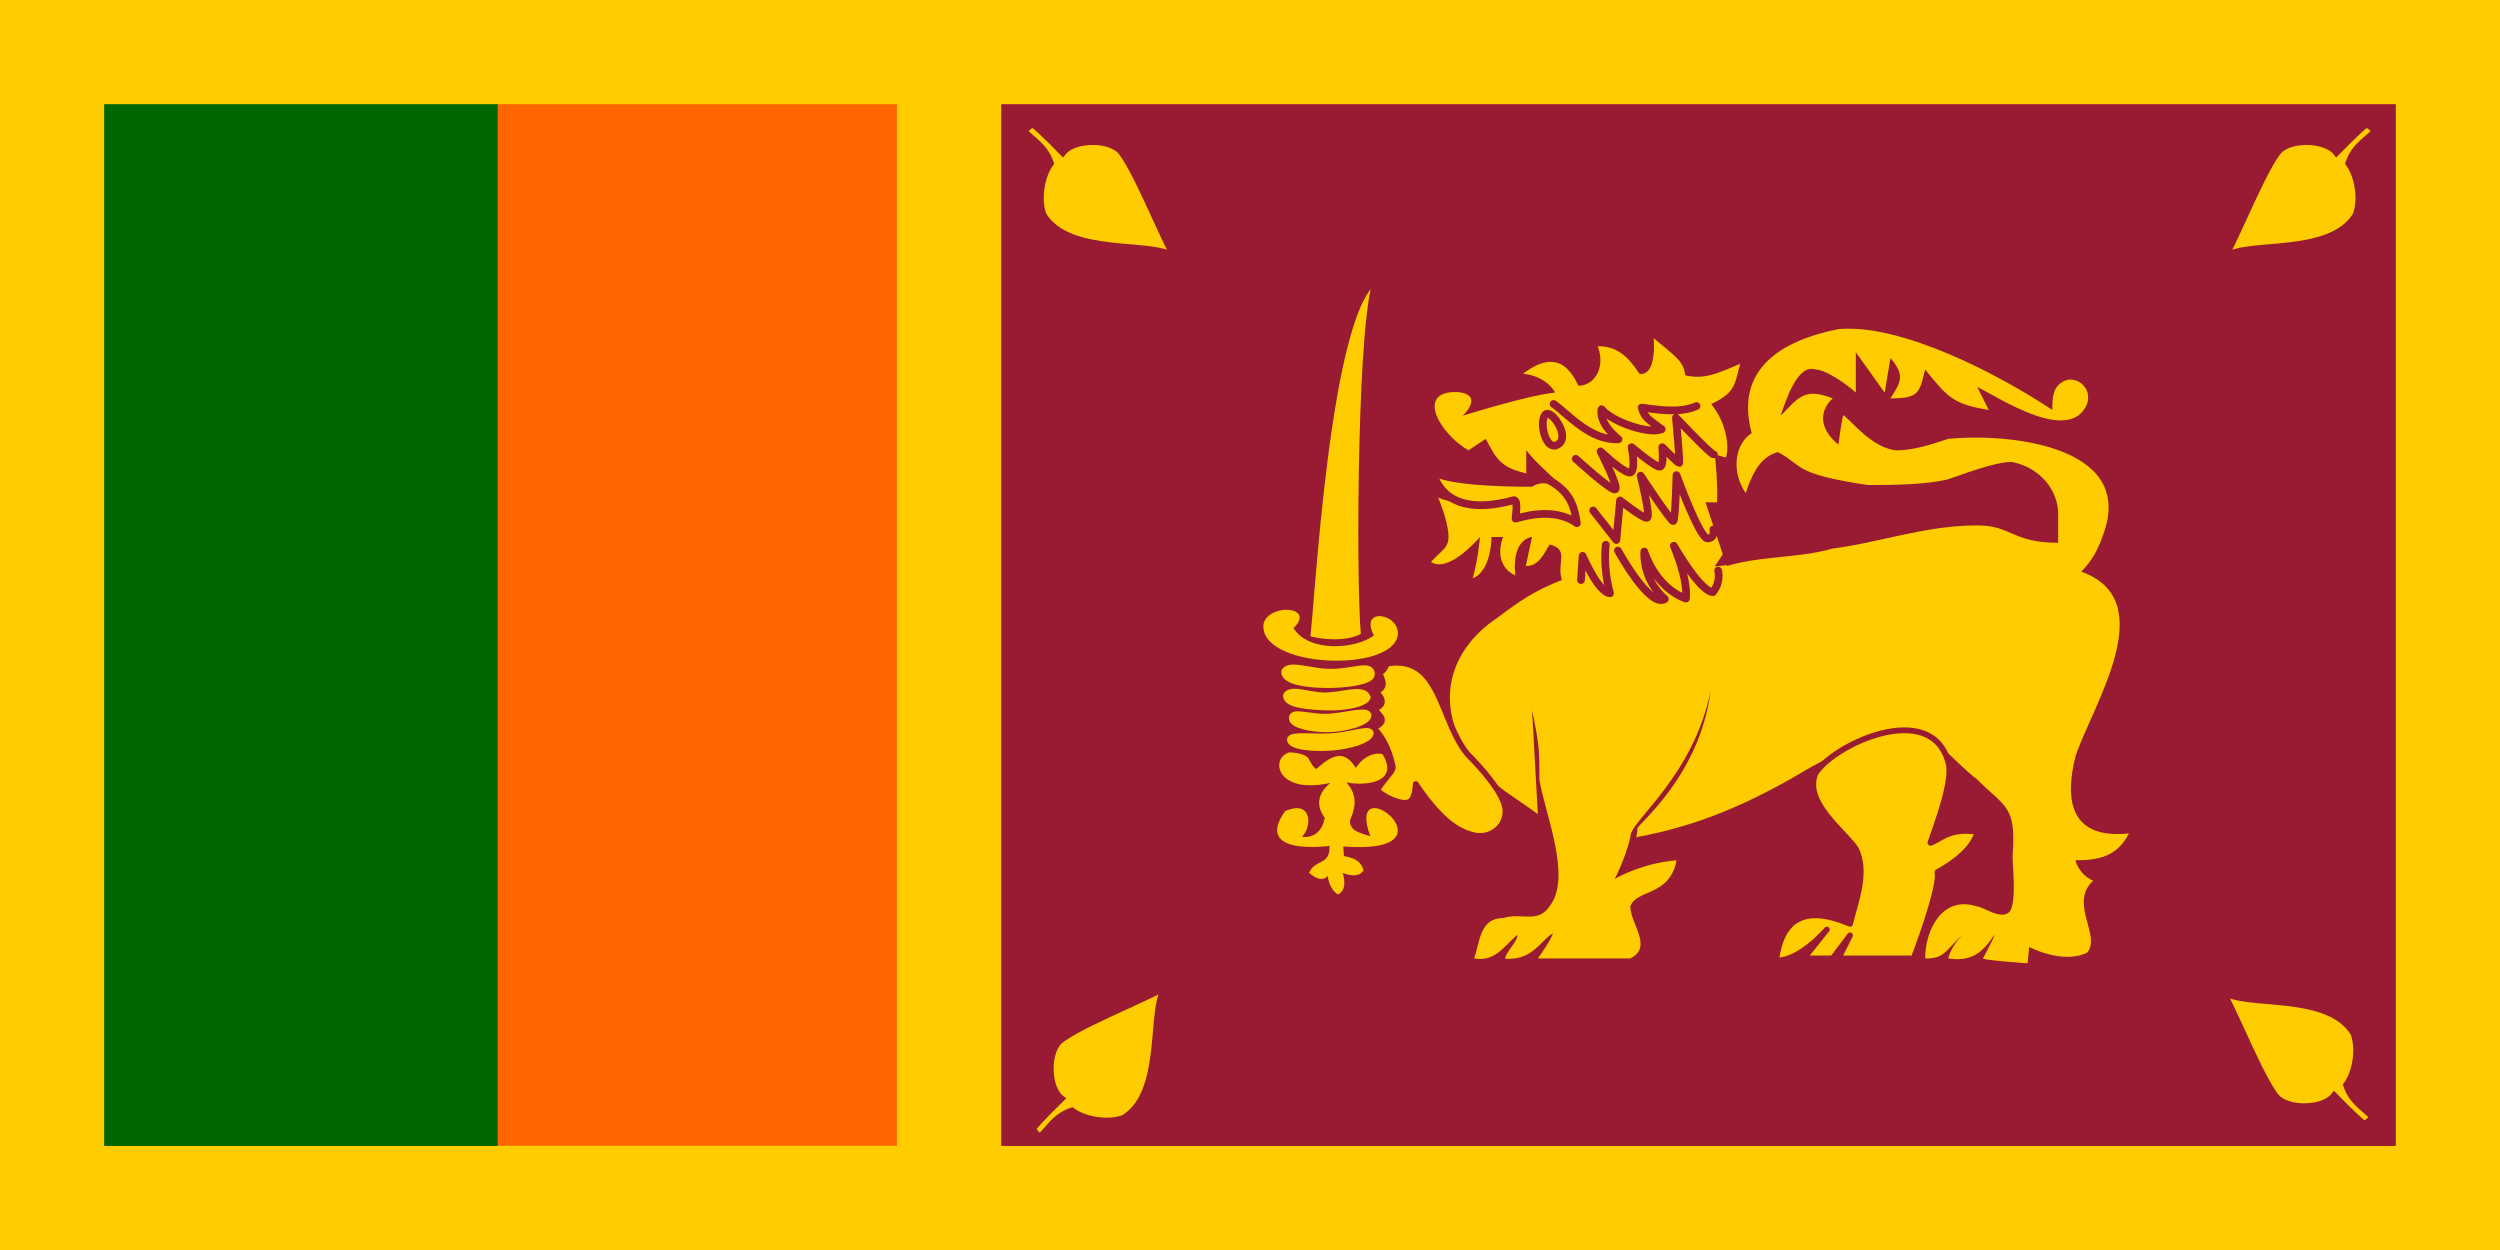
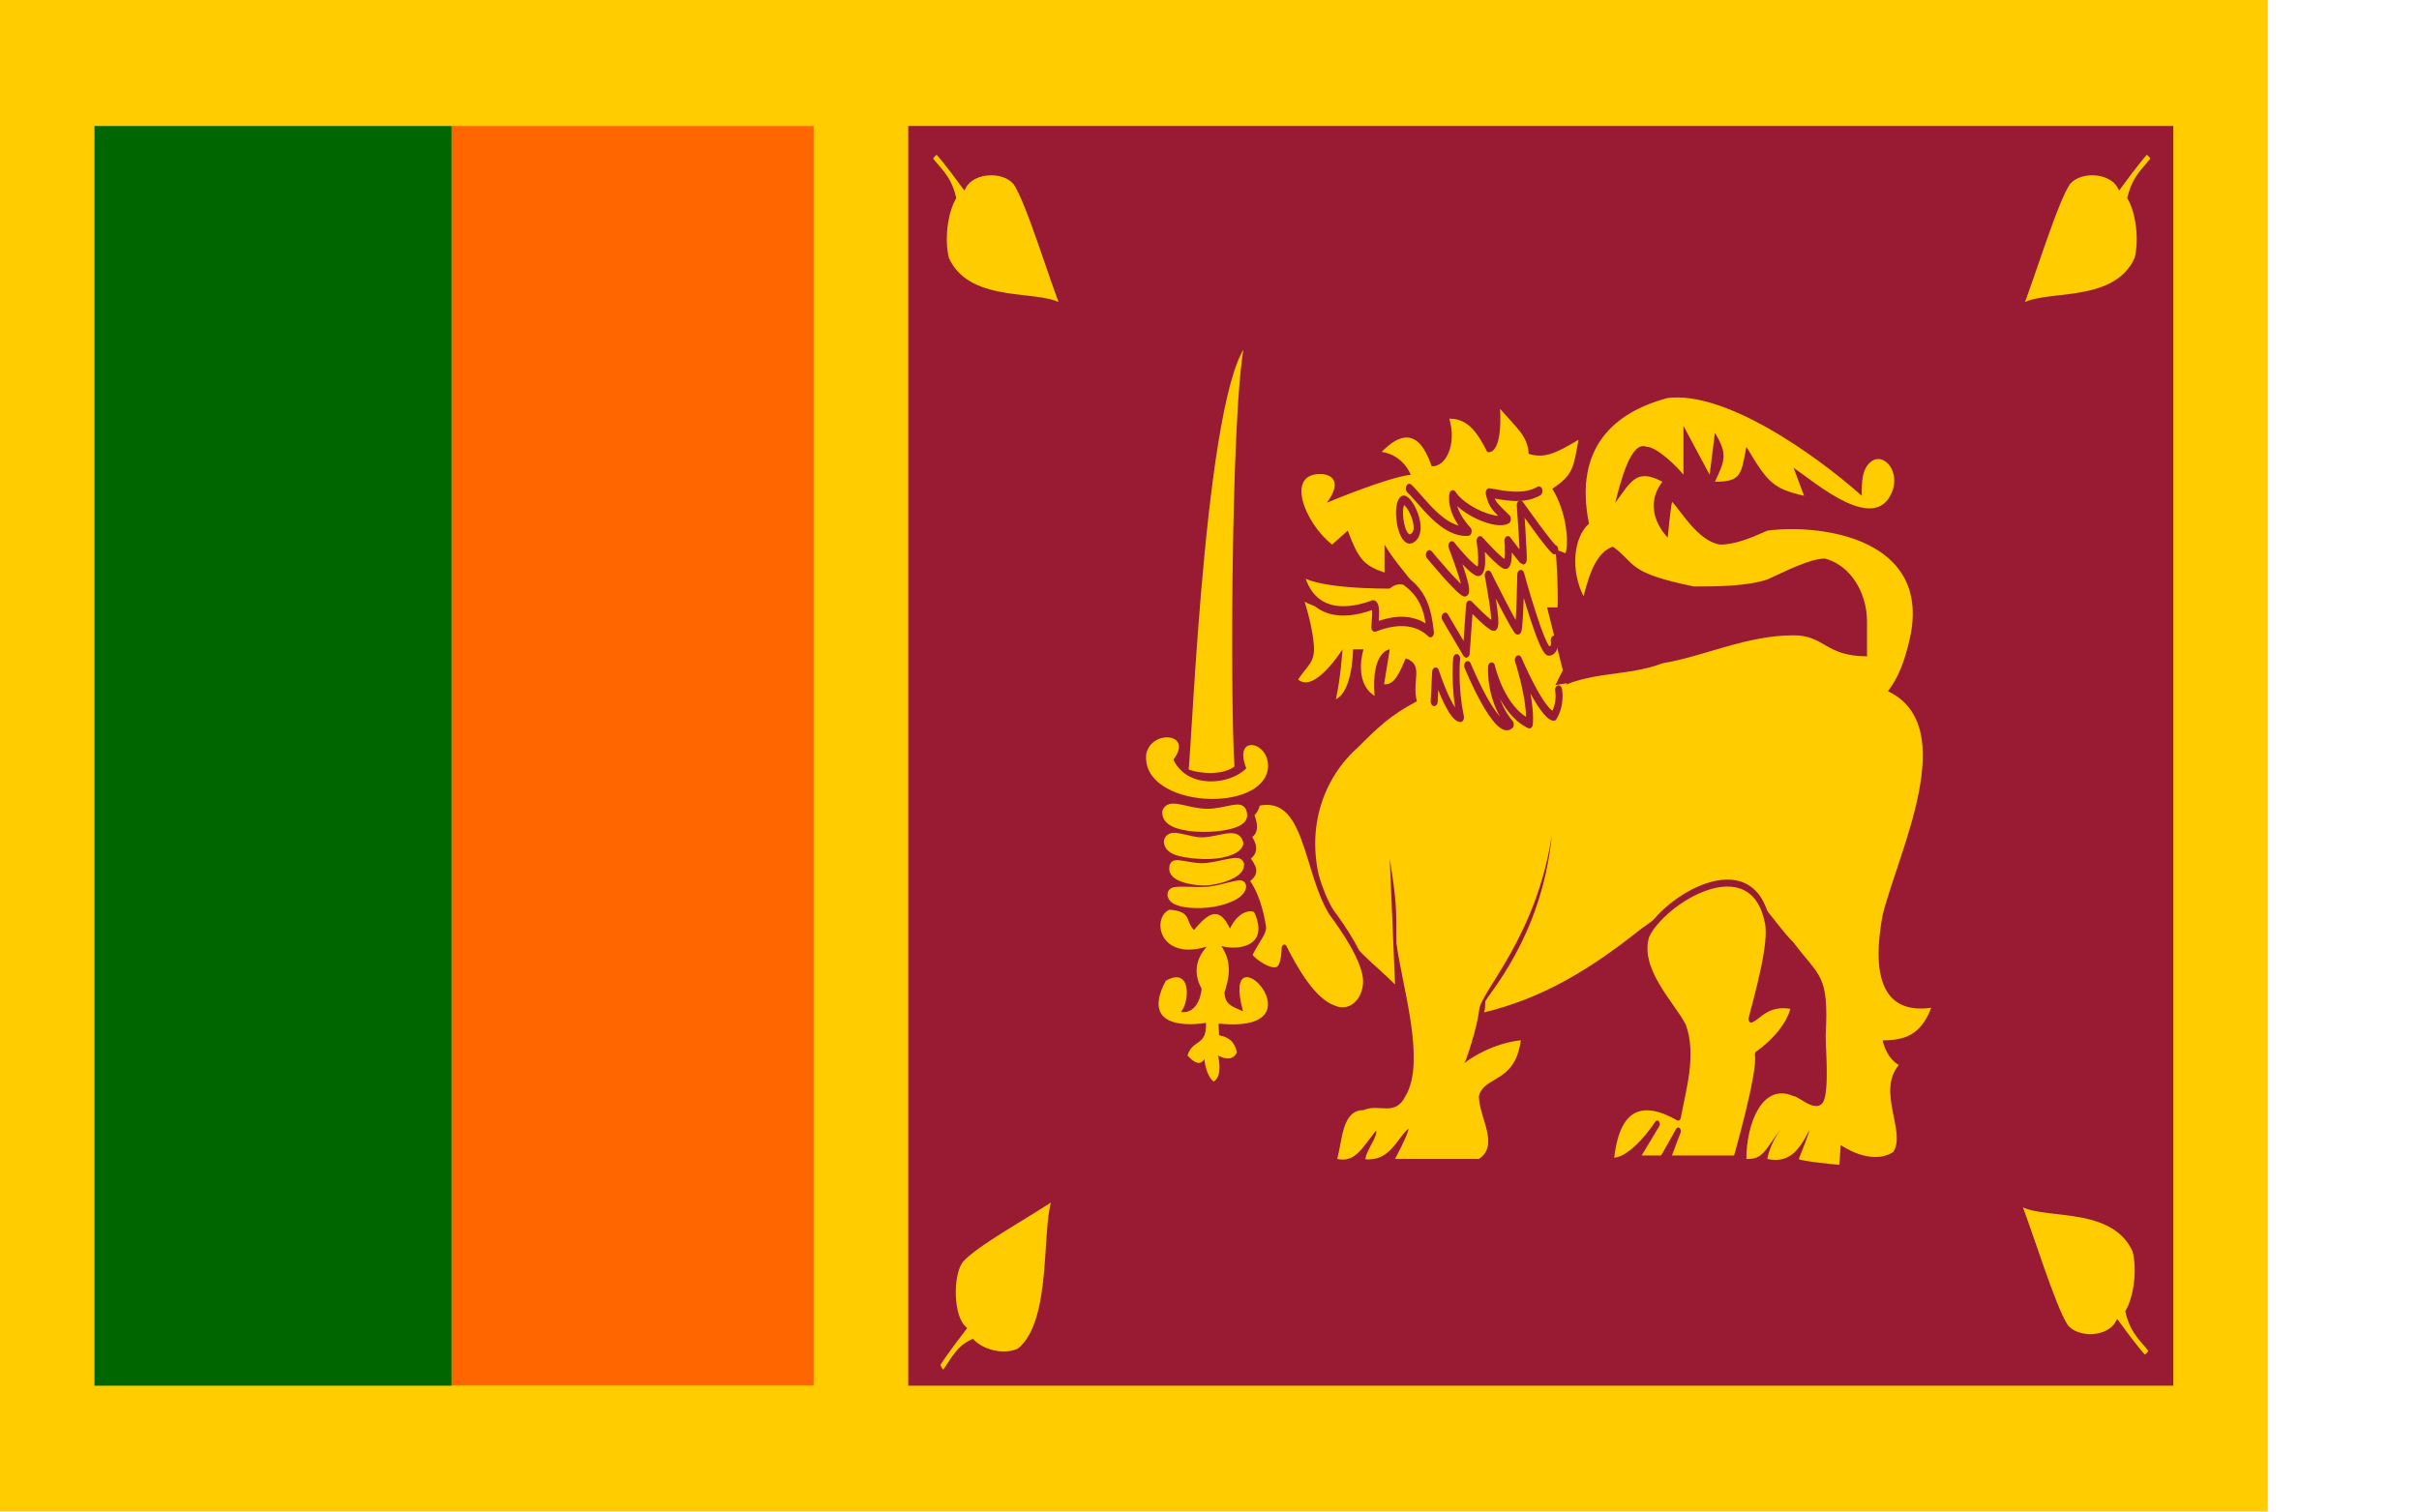
- <svg xmlns="http://www.w3.org/2000/svg" height="496.063" id="svg551" version="1.0" width="992.126" x="0" y="0">
+ <svg xmlns="http://www.w3.org/2000/svg" height="496.063" id="svg551" version="1.0" width="595.28pt" x="0" y="0">
  <defs id="defs553" />
-   <rect height="496.063" id="rect628" style="font-size:12;fill:#ffcc00;fill-opacity:1;fill-rule:evenodd;stroke-width:1pt;" width="992.126" x="0" y="5.5000000e-05" />
-   <rect height="413.35" id="rect626" style="font-size:12;fill:#ff6600;fill-opacity:1;fill-rule:evenodd;stroke-width:1pt;" width="158.537" x="197.418" y="41.356" />
-   <rect height="413.415" id="rect625" style="font-size:12;fill:#006600;fill-opacity:1;fill-rule:evenodd;stroke-width:1pt;" width="156.212" x="41.335" y="41.356" />
-   <rect height="413.425" id="rect627" style="font-size:12;fill:#991b33;fill-opacity:1;fill-rule:evenodd;stroke-width:1pt;" width="553.446" x="397.334" y="41.343" />
-   <g id="g602" transform="matrix(2.29632,0,0,2.29632,0,-1.525879e-5)">
-     <path d="M 267.945,101.345 L 271.5,101.436 C 271.5,101.436 267.49,104.808 268.401,109.365 C 272.594,103.168 274.143,104.352 274.143,104.352 C 272.867,105.719 270.406,107.633 272.32,111.826 C 273.961,107.542 277.333,104.261 277.333,104.261 C 277.333,104.261 276.421,109 278.426,113.375 C 279.884,109 282.345,105.264 282.345,105.264 C 282.345,105.264 281.981,110.003 284.077,111.734 C 285.717,110.276 286.811,106.539 286.811,106.539 C 286.811,106.539 289.91,112.008 291.824,112.828 C 293.373,109.091 293.373,106.175 293.373,106.175 C 293.373,106.175 299.753,110.732 304.856,108.089 C 300.299,106.449 298.75,102.621 298.75,102.621 C 298.75,102.621 307.044,106.266 310.598,104.626 C 307.134,101.982 299.024,98.064 299.024,98.064 C 299.024,98.064 305.039,100.251 306.77,99.704 C 305.95,98.519 303.307,97.061 303.307,97.061" id="path579" style="fill:#ffcc00;fill-opacity:1;fill-rule:evenodd;stroke:#991b33;stroke-width:1pt;stroke-linecap:round;stroke-linejoin:round;stroke-opacity:1;" />
-     <path d="M 317.72,56.88 C 328.71,55.88 345.69,64.86 354.69,70.85 C 354.69,68.85 354.69,66.86 356.68,65.86 C 358.68,64.86 361.68,66.86 360.68,69.85 C 357.68,76.83 345.69,68.85 341.7,66.86 C 341.7,66.86 343.7,70.85 343.7,70.85 C 337.7,69.85 336.7,68.85 332.71,63.86 C 331.71,67.85 331.71,68.85 326.71,68.85 C 328.59,65.89 329.22,64.9 326.71,61.87 C 326.71,61.87 325.71,67.85 325.71,67.85 C 325.71,67.85 320.72,60.87 320.72,60.87 C 320.72,60.87 320.72,67.85 320.72,67.85 C 319.72,66.86 315.72,63.86 313.72,63.86 C 310.73,62.86 308.73,68.85 307.73,71.85 C 310.73,68.85 311.72,66.86 316.72,68.85 C 314.01,71.41 314.8,74.48 317.72,76.83 C 317.72,76.83 318.24,72.68 318.56,71.73 C 320.15,72.92 323.52,77.39 327.71,77.83 C 330.71,77.83 333.71,76.83 336.7,75.84 C 346.69,74.84 368.67,76.83 363.68,91.8 C 362.68,94.8 361.68,96.79 359.68,98.79 C 373.67,103.78 361.68,121.74 358.68,130.72 C 356.68,138.7 358.07,145.06 367.92,144.03 C 365.93,148.02 362.68,148.68 358.68,148.68 C 358.68,148.68 359.18,151.08 361.75,152.21 C 357.48,156.04 363.23,161.78 360.68,164.65 C 356.38,166.71 350.69,163.65 350.69,163.65 C 350.69,163.65 350.41,166.48 350.41,166.48 C 350.41,166.48 342.86,165.96 342.7,165.64 C 342.7,165.64 344.85,161.62 344.69,161.54 C 342.69,164.53 340.78,166.28 336.7,165.64 C 336.7,165.64 337.02,163.76 339.25,161.38 C 336.22,164.4 335.89,165.72 332.71,165.64 C 332.71,160.65 335.7,154.67 341.7,156.66 C 342.7,156.66 345.85,159.14 347.33,157.54 C 348.53,155.82 347.82,150 347.82,148 C 348.45,139.18 346.69,139.7 341.7,134.71 C 337.7,131.72 334.778,127.136 329.788,126.136 C 324.788,125.136 316.72,130.72 312.72,132.71 C 302.73,138.7 293.74,142.69 282.75,144.69 C 282.75,144.69 282.967,144.18 282.967,143.182 C 282.967,142.509 293.754,134.113 295.641,119.372 C 292.688,133.921 282.2,141.607 281.805,144.31 C 281.411,147.014 279.269,151.627 279.009,151.929 C 280.306,151.151 284.467,149.112 289.74,148.68 C 288.603,154.929 282.75,153.67 281.75,156.66 C 281.75,159.66 285.75,163.65 281.75,165.64 C 281.75,165.64 265.77,165.64 265.77,165.64 C 265.77,165.64 268.229,162.236 268.346,161.298 C 266.195,162.603 264.83,166.028 260.119,165.677 C 260.291,164.389 262.547,162.372 262.168,161.58 C 259.473,164.08 258.208,166.187 254.77,165.64 C 255.77,162.65 255.77,158.66 259.77,158.66 C 262.77,157.66 265.77,159.66 267.76,156.66 C 271.76,151.67 267.031,140.754 266.041,134.764 C 266.041,129.774 266.056,128.828 264.77,122.74 C 264.77,122.74 265.77,140.7 265.77,140.7 C 261.77,137.7 257.77,135.71 254.77,131.72 C 247.78,122.74 249.78,112.76 258.77,106.77 C 262.77,103.78 264.93,102.22 269.93,100.23 C 268.93,97.23 271.35,95.02 267.81,94.09 C 266.75,95.94 265.71,97.96 263.69,97.79 C 263.69,97.79 264.77,92.8 264.77,92.8 C 264.77,92.8 261.17,93.02 261.88,99.46 C 257.74,97.47 259.77,92.8 259.77,92.8 C 259.77,92.8 257.77,92.8 257.77,92.8 C 257.77,92.8 257.76,98.74 254.5,99.94 C 255.38,97.15 255.77,92.8 255.77,92.8 C 255.77,92.8 250.42,99.18 247.31,97.11 C 249.14,95.04 250.56,94.7 250.31,92.2 C 250.07,89.71 248.78,86.498 248.546,85.99 C 249.678,86.537 257.215,88.787 261.942,86.443 C 261.629,88.005 261.77,89.81 261.77,89.81 C 266.76,88.81 267.76,88.81 272.76,90.8 C 271.76,83.82 267.76,82.82 263.77,77.83 C 263.77,77.83 263.77,81.82 263.77,81.82 C 259.77,80.83 258.77,79.83 256.77,75.84 C 256.77,75.84 253.78,77.83 253.78,77.83 C 248.51,74.72 244.62,67.34 252.1,67.77 C 256.56,68.33 252.78,71.85 252.78,71.85 C 252.78,71.85 264.22,68.25 268.76,67.85 C 268.76,67.85 267.44,65.06 263.22,64.58 C 266.72,61.95 270.24,61.1 272.76,66.64 C 275.27,66.78 277.61,63.76 276.12,59.84 C 279.83,59.78 281.66,62.13 283.35,64.6 C 284.73,64.85 286.12,63.4 285.79,58.44 C 289.29,61.43 291.01,62.35 291.24,64.87 C 294.22,65.53 296.24,64.86 300.73,62.86 C 299.74,66.86 299.74,67.85 295.74,69.85 C 298.56,73.335 298.857,77.541 298.266,79.07 C 297.287,78.786 297.043,78.722 296.348,78.532 C 296.565,80.073 296.878,84.315 296.74,86.81 C 296.74,86.81 294.74,86.81 294.74,86.81 C 294.74,86.81 297.74,95.79 297.74,95.79 C 297.74,95.79 295.74,98.79 295.74,98.79 C 302.73,95.79 309.73,96.79 316.72,94.8 C 324.71,93.8 332.71,90.8 341.7,90.8 C 347.69,90.8 347.69,93.8 355.69,93.8 C 355.69,91.8 355.69,90.8 355.69,88.81 C 355.69,84.82 352.69,80.83 347.69,79.83 C 344.7,79.83 339.7,81.82 336.7,82.82 C 332.71,83.82 326.71,83.82 322.71,83.82 C 309.73,81.82 311.8,80.56 307.27,78.13 C 304.56,78.85 303.04,81.15 301.69,85.21 C 299.18,81.53 299.74,76.83 302.73,74.84 C 299.74,63.86 307.73,58.87 317.72,56.88 z " id="selection_to_path#1" style="fill:#ffcc00;fill-opacity:1;stroke:none;stroke-width:1;stroke-linejoin:round;stroke-opacity:1;" />
-     <path d="M 320.72,146.69 C 318.72,143.69 311.72,138.7 313.72,133.71 C 316.72,128.72 333.71,120.74 336.7,131.72 C 337.7,134.71 334.618,142.647 333.618,145.647 C 335.131,145.258 336.813,142.934 341.737,143.776 C 340.82,147.696 334.83,150.719 334.83,150.719 C 335.438,153.371 330.71,165.64 330.71,165.64 C 330.71,165.64 317.72,165.64 317.72,165.64 C 317.72,165.64 319.72,161.65 319.72,161.65 C 319.72,161.65 316.72,165.64 316.72,165.64 C 316.72,165.64 311.72,165.64 311.72,165.64 C 311.72,165.64 315.72,160.65 315.72,160.65 C 315.72,160.65 310.989,166.192 306.957,165.971 C 307.957,157.991 312.72,156.66 319.72,159.66 C 320.72,155.67 322.71,150.68 320.72,146.69 z " id="selection_to_path" style="fill:#ffcc00;fill-opacity:1;stroke:#991b33;stroke-width:1;stroke-linejoin:round;stroke-opacity:1;" />
-     <path d="M 267.217,71.543 C 265.87,72.371 266.97,77.853 269.039,76.92 C 271.618,75.757 268.24,70.913 267.217,71.543 z " id="path577" style="fill:#ffcc00;fill-opacity:1;fill-rule:evenodd;stroke:#991b33;stroke-width:1pt;stroke-linecap:butt;stroke-linejoin:miter;stroke-opacity:1;" />
-     <path d="M 268.492,69.811 C 270.953,71.543 274.872,76.191 279.702,75.917 C 276.056,72.91 276.786,70.722 276.786,70.722 C 278.7,73.001 285.079,75.097 287.175,74.185 C 284.715,72.363 284.259,72.18 283.712,70.449 C 286.629,70.814 290.274,71.451 293.19,70.175" id="path578" style="fill:#ffcc00;fill-opacity:1;fill-rule:evenodd;stroke:#991b33;stroke-width:1pt;stroke-linecap:round;stroke-linejoin:round;stroke-opacity:1;" />
-     <path d="M 273.232,100.251 L 273.505,96.059 C 273.505,96.059 276.239,102.438 278.244,102.529 C 276.968,97.882 277.515,94.145 277.515,94.145" id="path580" style="fill:#ffcc00;fill-opacity:1;fill-rule:evenodd;stroke:#991b33;stroke-width:1pt;stroke-linecap:round;stroke-linejoin:round;stroke-opacity:1;" />
-     <path d="M 279.611,95.147 C 279.611,95.147 285.079,105.172 287.722,103.532 C 283.712,99.977 284.168,95.329 284.168,95.329 C 284.168,95.329 285.991,101.527 291.368,103.441 C 291.732,99.978 289.272,94.327 289.272,94.327 C 289.272,94.327 293.737,102.165 296.016,102.347 C 297.474,100.525 296.927,98.611 296.927,98.611" id="path581" style="fill:#ffcc00;fill-opacity:1;fill-rule:evenodd;stroke:#991b33;stroke-width:1pt;stroke-linecap:round;stroke-linejoin:round;stroke-opacity:1;" />
-     <path d="M 275.328,88.221 L 279.338,93.325 L 279.976,86.489 C 279.976,86.489 283.895,89.588 284.624,89.497 C 285.353,89.406 283.53,82.206 283.53,82.206 C 283.53,82.206 288.816,90.226 289.181,90.043 C 289.545,89.861 289.727,82.115 289.727,82.115 C 289.727,82.115 293.738,93.142 295.105,93.051 C 296.472,92.96 296.107,91.502 296.107,91.502" id="path582" style="fill:#ffcc00;fill-opacity:1;fill-rule:evenodd;stroke:#991b33;stroke-width:1pt;stroke-linecap:round;stroke-linejoin:round;stroke-opacity:1;" />
-     <path d="M 272.32,79.289 C 272.32,79.289 278.517,84.94 279.155,84.575 C 279.793,84.211 276.604,78.013 276.604,78.013 C 276.604,78.013 280.158,81.385 281.525,81.659 C 282.892,81.932 281.981,77.284 281.981,77.284 C 281.981,77.284 286.173,80.839 286.902,80.656 C 287.631,80.474 287.267,77.284 287.267,77.284 C 287.267,77.284 290.001,80.018 290.183,80.018 C 290.365,80.018 289.636,72.18 289.636,72.18 C 289.636,72.18 295.743,78.651 296.198,78.56" id="path583" style="fill:#ffcc00;fill-opacity:1;fill-rule:evenodd;stroke:#991b33;stroke-width:1pt;stroke-linecap:round;stroke-linejoin:round;stroke-opacity:1;" />
-     <path d="M 247.531,81.294 C 247.804,81.75 248.819,89.809 261.305,86.528 C 262.49,85.89 261.969,88.781 261.917,89.627 C 262.464,89.536 268.415,87.414 272.516,90.421 C 272.034,87.088 271.135,84.849 267.581,82.935 C 265.85,82.57 264.586,83.456 264.586,83.456 C 264.586,83.456 249.536,83.573 247.531,81.294 z " id="path584" style="fill:#ffcc00;fill-opacity:1;fill-rule:evenodd;stroke:#991b33;stroke-width:1pt;stroke-linecap:round;stroke-linejoin:round;stroke-opacity:1;" />
-     <path d="M 240.722,132.606 C 240.515,133.539 239.862,133.808 237.997,136.503 C 238.826,137.643 242.64,139.425 243.676,138.493 C 244.609,137.974 244.676,135.503 244.676,135.503 C 246.676,138.493 250.194,143.208 254.194,144.208 C 257.184,145.208 260.184,143.208 260.184,140.218 C 260.184,137.228 255.666,132.399 253.676,130.409 C 248.676,124.419 249.117,113.106 239.665,114.68 C 239.616,114.766 239.238,116.053 238.332,116.283 C 239.091,117.736 239.517,118.964 237.7,119.421 C 239.113,120.809 239.335,121.817 237.519,122.514 C 238.618,123.988 239.905,124.529 237.375,125.79 C 240.022,128.37 240.592,132.166 240.722,132.606" id="selection_to_path#2" style="fill:#ffcc00;fill-opacity:1;stroke:#991b33;stroke-width:1;stroke-linecap:round;stroke-linejoin:round;stroke-opacity:1;" />
-     <path d="M 238.261,48.041 C 235.256,52.394 234.944,100.274 235.877,109.912 C 232.872,111.881 227.276,111.052 225.721,110.43 C 226.447,107.01 229.037,51.461 238.261,48.041 z " id="path585" style="fill:#ffcc00;fill-opacity:1;fill-rule:evenodd;stroke:#991b33;stroke-width:1pt;stroke-linecap:butt;stroke-linejoin:miter;stroke-opacity:1;" />
-     <path d="M 229.763,146.185 C 229.763,146.185 216.497,148.05 222.093,140.175 C 226.861,138.102 226.757,142.973 224.995,144.631 C 227.172,144.873 228.623,143.456 228.933,141.314 C 226.239,137.687 230.073,135.303 229.866,135.303 C 220.643,137.376 219.399,131.054 222.819,130.018 C 227.138,130.259 225.756,131.641 227.483,132.92 C 230.592,130.053 232.458,129.777 234.323,132.713 C 236.188,129.811 238.883,130.122 238.986,130.433 C 241.992,135.51 235.359,135.821 232.665,135.199 C 234.945,137.687 234.012,140.07 233.286,141.833 C 233.355,143.56 234.669,143.836 236.81,144.527 C 232.251,131.952 252.874,147.877 232.146,146.289 C 232.181,146.841 232.216,147.394 232.25,147.947 C 233.943,148.258 235.117,148.672 235.669,150.434 C 234.945,151.401 233.805,151.539 232.043,150.849 C 232.043,150.849 233.079,153.751 231.214,154.58 C 229.659,153.647 229.452,151.367 229.452,151.367 C 228.588,152.438 227.31,151.746 226.239,150.849 C 227.207,148.465 229.936,149.604 229.763,146.185 z " id="path586" style="fill:#ffcc00;fill-opacity:1;fill-rule:evenodd;stroke:none;stroke-width:0.25;stroke-linecap:butt;stroke-linejoin:round;stroke-opacity:1;" />
-     <path d="M 218.363,107.84 C 219.157,104.246 227.517,104.695 223.545,108.565 C 226.204,112.814 234.357,112.193 237.432,109.809 C 234.84,104.868 241.889,105.939 241.578,109.705 C 240.714,116.371 217.465,115.474 218.363,107.84 z " id="path587" style="fill:#ffcc00;fill-opacity:1;fill-rule:evenodd;stroke:none;stroke-width:1pt;stroke-linecap:butt;stroke-linejoin:round;stroke-opacity:1;" />
-     <path d="M 384.27,171.44 C 386.76,176.1 391.181,187.142 393.63,189.78 C 395.925,191.832 401.64,191.59 403.4,189.27 C 403.4,189.27 407.06,193.04 408.54,194.18 C 409.42,193.88 409.96,193.04 409.96,193.04 C 408.47,191.42 406.44,190.51 405.44,187.51 C 406.93,185.52 407.75,181.65 406.75,178.65 C 402.38,171.33 387.84,174.22 384.27,171.44 z " id="path592" style="fill:#ffcc00;fill-opacity:1;stroke:#991b33;stroke-width:1;stroke-opacity:1;" />
-     <path d="M 202.8,44.287 C 200.31,39.627 195.889,28.585 193.44,25.947 C 191.145,23.895 185.43,24.137 183.67,26.457 C 183.67,26.457 180.01,22.687 178.53,21.547 C 177.65,21.847 177.11,22.687 177.11,22.687 C 178.6,24.307 180.63,25.217 181.63,28.217 C 180.14,30.207 179.32,34.077 180.32,37.077 C 184.69,44.397 199.23,41.507 202.8,44.287 z " id="path593" style="fill:#ffcc00;fill-opacity:1;stroke:#991b33;stroke-width:1;stroke-opacity:1;" />
-     <path d="M 201.325,170.734 C 196.665,173.224 185.623,177.645 182.985,180.094 C 180.933,182.389 181.175,188.104 183.495,189.864 C 183.495,189.864 179.725,193.524 178.585,195.004 C 178.885,195.884 179.725,196.424 179.725,196.424 C 181.345,194.934 182.255,192.904 185.255,191.904 C 187.245,193.394 191.115,194.214 194.115,193.214 C 201.435,188.844 198.545,174.304 201.325,170.734 z " id="path594" style="fill:#ffcc00;fill-opacity:1;stroke:#991b33;stroke-width:1;stroke-opacity:1;" />
-     <path d="M 384.654,44.286 C 387.144,39.626 391.565,28.584 394.014,25.946 C 396.309,23.894 402.024,24.136 403.784,26.456 C 403.784,26.456 407.444,22.686 408.924,21.546 C 409.804,21.846 410.344,22.686 410.344,22.686 C 408.854,24.306 406.824,25.216 405.824,28.216 C 407.314,30.206 408.134,34.076 407.134,37.076 C 402.764,44.396 388.224,41.506 384.654,44.286 z " id="path595" style="fill:#ffcc00;fill-opacity:1;stroke:#991b33;stroke-width:1;stroke-opacity:1;" />
-     <path d="M 222.105,116.032 C 221.909,117.55 225.532,118.211 229.246,118.229 C 232.96,118.248 236.767,117.624 236.938,116.571 C 236.987,114.686 233.695,116.289 229.95,116.258 C 226.205,116.228 223.084,114.759 222.105,116.032 z " id="path596" style="fill:#ffcc00;fill-opacity:1;fill-rule:evenodd;stroke:#ffcc00;stroke-width:1pt;stroke-linecap:butt;stroke-linejoin:round;stroke-opacity:1;" />
-     <path d="M 222.398,120.242 C 222.446,121.662 226.045,122.004 229.227,122.102 C 232.41,122.2 235.616,121.564 236.203,120.536 C 235.639,118.92 232.103,120.267 229.226,120.34 C 226.35,120.414 223.156,118.92 222.398,120.242 z " id="path597" style="fill:#ffcc00;fill-opacity:1;fill-rule:evenodd;stroke:#ffcc00;stroke-width:1pt;stroke-linecap:butt;stroke-linejoin:round;stroke-opacity:1;" />
-     <path d="M 223.426,124.012 C 223.181,125.089 226.351,125.86 229.27,125.878 C 232.189,125.896 236.326,124.77 236.35,123.62 C 236.179,122.715 232.091,123.938 229.344,124.03 C 226.596,124.122 223.426,123.033 223.426,124.012 z " id="path598" style="fill:#ffcc00;fill-opacity:1;fill-rule:evenodd;stroke:#ffcc00;stroke-width:1pt;stroke-linecap:butt;stroke-linejoin:round;stroke-opacity:1;" />
-     <path d="M 223.084,127.879 C 223.329,128.931 226.928,129.287 230.091,129.048 C 233.255,128.81 236.473,127.83 236.742,126.704 C 236.596,125.994 232.961,127.255 229.95,127.408 C 226.939,127.561 223.035,127.046 223.084,127.879 z " id="path599" style="fill:#ffcc00;fill-opacity:1;fill-rule:evenodd;stroke:#ffcc00;stroke-width:1pt;stroke-linecap:butt;stroke-linejoin:round;stroke-opacity:1;" />
+   <g id="g1330" transform="scale(0.750006,1)">
+     <rect y="5.5000000e-05" x="0" width="992.126" style="font-size:12px;fill:#ffcc00;fill-opacity:1;fill-rule:evenodd;stroke-width:1pt" id="rect628" height="496.063" />
+     <rect y="41.356" x="197.418" width="158.537" style="font-size:12px;fill:#ff6600;fill-opacity:1;fill-rule:evenodd;stroke-width:1pt" id="rect626" height="413.35" />
+     <rect y="41.356" x="41.335" width="156.212" style="font-size:12px;fill:#006600;fill-opacity:1;fill-rule:evenodd;stroke-width:1pt" id="rect625" height="413.415" />
+     <rect y="41.343" x="397.334" width="553.446" style="font-size:12px;fill:#991b33;fill-opacity:1;fill-rule:evenodd;stroke-width:1pt" id="rect627" height="413.425" />
+     <g transform="matrix(2.29632,0,0,2.29632,0,-1.525879e-5)" id="g602">
+       <path style="fill:#ffcc00;fill-opacity:1;fill-rule:evenodd;stroke:#991b33;stroke-width:1pt;stroke-linecap:round;stroke-linejoin:round;stroke-opacity:1" id="path579" d="M 267.945,101.345 L 271.5,101.436 C 271.5,101.436 267.49,104.808 268.401,109.365 C 272.594,103.168 274.143,104.352 274.143,104.352 C 272.867,105.719 270.406,107.633 272.32,111.826 C 273.961,107.542 277.333,104.261 277.333,104.261 C 277.333,104.261 276.421,109 278.426,113.375 C 279.884,109 282.345,105.264 282.345,105.264 C 282.345,105.264 281.981,110.003 284.077,111.734 C 285.717,110.276 286.811,106.539 286.811,106.539 C 286.811,106.539 289.91,112.008 291.824,112.828 C 293.373,109.091 293.373,106.175 293.373,106.175 C 293.373,106.175 299.753,110.732 304.856,108.089 C 300.299,106.449 298.75,102.621 298.75,102.621 C 298.75,102.621 307.044,106.266 310.598,104.626 C 307.134,101.982 299.024,98.064 299.024,98.064 C 299.024,98.064 305.039,100.251 306.77,99.704 C 305.95,98.519 303.307,97.061 303.307,97.061" />
+       <path style="fill:#ffcc00;fill-opacity:1;stroke:none;stroke-width:1;stroke-linejoin:round;stroke-opacity:1" id="selection_to_path#1" d="M 317.72,56.88 C 328.71,55.88 345.69,64.86 354.69,70.85 C 354.69,68.85 354.69,66.86 356.68,65.86 C 358.68,64.86 361.68,66.86 360.68,69.85 C 357.68,76.83 345.69,68.85 341.7,66.86 C 341.7,66.86 343.7,70.85 343.7,70.85 C 337.7,69.85 336.7,68.85 332.71,63.86 C 331.71,67.85 331.71,68.85 326.71,68.85 C 328.59,65.89 329.22,64.9 326.71,61.87 C 326.71,61.87 325.71,67.85 325.71,67.85 C 325.71,67.85 320.72,60.87 320.72,60.87 C 320.72,60.87 320.72,67.85 320.72,67.85 C 319.72,66.86 315.72,63.86 313.72,63.86 C 310.73,62.86 308.73,68.85 307.73,71.85 C 310.73,68.85 311.72,66.86 316.72,68.85 C 314.01,71.41 314.8,74.48 317.72,76.83 C 317.72,76.83 318.24,72.68 318.56,71.73 C 320.15,72.92 323.52,77.39 327.71,77.83 C 330.71,77.83 333.71,76.83 336.7,75.84 C 346.69,74.84 368.67,76.83 363.68,91.8 C 362.68,94.8 361.68,96.79 359.68,98.79 C 373.67,103.78 361.68,121.74 358.68,130.72 C 356.68,138.7 358.07,145.06 367.92,144.03 C 365.93,148.02 362.68,148.68 358.68,148.68 C 358.68,148.68 359.18,151.08 361.75,152.21 C 357.48,156.04 363.23,161.78 360.68,164.65 C 356.38,166.71 350.69,163.65 350.69,163.65 C 350.69,163.65 350.41,166.48 350.41,166.48 C 350.41,166.48 342.86,165.96 342.7,165.64 C 342.7,165.64 344.85,161.62 344.69,161.54 C 342.69,164.53 340.78,166.28 336.7,165.64 C 336.7,165.64 337.02,163.76 339.25,161.38 C 336.22,164.4 335.89,165.72 332.71,165.64 C 332.71,160.65 335.7,154.67 341.7,156.66 C 342.7,156.66 345.85,159.14 347.33,157.54 C 348.53,155.82 347.82,150 347.82,148 C 348.45,139.18 346.69,139.7 341.7,134.71 C 337.7,131.72 334.778,127.136 329.788,126.136 C 324.788,125.136 316.72,130.72 312.72,132.71 C 302.73,138.7 293.74,142.69 282.75,144.69 C 282.75,144.69 282.967,144.18 282.967,143.182 C 282.967,142.509 293.754,134.113 295.641,119.372 C 292.688,133.921 282.2,141.607 281.805,144.31 C 281.411,147.014 279.269,151.627 279.009,151.929 C 280.306,151.151 284.467,149.112 289.74,148.68 C 288.603,154.929 282.75,153.67 281.75,156.66 C 281.75,159.66 285.75,163.65 281.75,165.64 C 281.75,165.64 265.77,165.64 265.77,165.64 C 265.77,165.64 268.229,162.236 268.346,161.298 C 266.195,162.603 264.83,166.028 260.119,165.677 C 260.291,164.389 262.547,162.372 262.168,161.58 C 259.473,164.08 258.208,166.187 254.77,165.64 C 255.77,162.65 255.77,158.66 259.77,158.66 C 262.77,157.66 265.77,159.66 267.76,156.66 C 271.76,151.67 267.031,140.754 266.041,134.764 C 266.041,129.774 266.056,128.828 264.77,122.74 C 264.77,122.74 265.77,140.7 265.77,140.7 C 261.77,137.7 257.77,135.71 254.77,131.72 C 247.78,122.74 249.78,112.76 258.77,106.77 C 262.77,103.78 264.93,102.22 269.93,100.23 C 268.93,97.23 271.35,95.02 267.81,94.09 C 266.75,95.94 265.71,97.96 263.69,97.79 C 263.69,97.79 264.77,92.8 264.77,92.8 C 264.77,92.8 261.17,93.02 261.88,99.46 C 257.74,97.47 259.77,92.8 259.77,92.8 C 259.77,92.8 257.77,92.8 257.77,92.8 C 257.77,92.8 257.76,98.74 254.5,99.94 C 255.38,97.15 255.77,92.8 255.77,92.8 C 255.77,92.8 250.42,99.18 247.31,97.11 C 249.14,95.04 250.56,94.7 250.31,92.2 C 250.07,89.71 248.78,86.498 248.546,85.99 C 249.678,86.537 257.215,88.787 261.942,86.443 C 261.629,88.005 261.77,89.81 261.77,89.81 C 266.76,88.81 267.76,88.81 272.76,90.8 C 271.76,83.82 267.76,82.82 263.77,77.83 C 263.77,77.83 263.77,81.82 263.77,81.82 C 259.77,80.83 258.77,79.83 256.77,75.84 C 256.77,75.84 253.78,77.83 253.78,77.83 C 248.51,74.72 244.62,67.34 252.1,67.77 C 256.56,68.33 252.78,71.85 252.78,71.85 C 252.78,71.85 264.22,68.25 268.76,67.85 C 268.76,67.85 267.44,65.06 263.22,64.58 C 266.72,61.95 270.24,61.1 272.76,66.64 C 275.27,66.78 277.61,63.76 276.12,59.84 C 279.83,59.78 281.66,62.13 283.35,64.6 C 284.73,64.85 286.12,63.4 285.79,58.44 C 289.29,61.43 291.01,62.35 291.24,64.87 C 294.22,65.53 296.24,64.86 300.73,62.86 C 299.74,66.86 299.74,67.85 295.74,69.85 C 298.56,73.335 298.857,77.541 298.266,79.07 C 297.287,78.786 297.043,78.722 296.348,78.532 C 296.565,80.073 296.878,84.315 296.74,86.81 C 296.74,86.81 294.74,86.81 294.74,86.81 C 294.74,86.81 297.74,95.79 297.74,95.79 C 297.74,95.79 295.74,98.79 295.74,98.79 C 302.73,95.79 309.73,96.79 316.72,94.8 C 324.71,93.8 332.71,90.8 341.7,90.8 C 347.69,90.8 347.69,93.8 355.69,93.8 C 355.69,91.8 355.69,90.8 355.69,88.81 C 355.69,84.82 352.69,80.83 347.69,79.83 C 344.7,79.83 339.7,81.82 336.7,82.82 C 332.71,83.82 326.71,83.82 322.71,83.82 C 309.73,81.82 311.8,80.56 307.27,78.13 C 304.56,78.85 303.04,81.15 301.69,85.21 C 299.18,81.53 299.74,76.83 302.73,74.84 C 299.74,63.86 307.73,58.87 317.72,56.88 z " />
+       <path style="fill:#ffcc00;fill-opacity:1;stroke:#991b33;stroke-width:1;stroke-linejoin:round;stroke-opacity:1" id="selection_to_path" d="M 320.72,146.69 C 318.72,143.69 311.72,138.7 313.72,133.71 C 316.72,128.72 333.71,120.74 336.7,131.72 C 337.7,134.71 334.618,142.647 333.618,145.647 C 335.131,145.258 336.813,142.934 341.737,143.776 C 340.82,147.696 334.83,150.719 334.83,150.719 C 335.438,153.371 330.71,165.64 330.71,165.64 C 330.71,165.64 317.72,165.64 317.72,165.64 C 317.72,165.64 319.72,161.65 319.72,161.65 C 319.72,161.65 316.72,165.64 316.72,165.64 C 316.72,165.64 311.72,165.64 311.72,165.64 C 311.72,165.64 315.72,160.65 315.72,160.65 C 315.72,160.65 310.989,166.192 306.957,165.971 C 307.957,157.991 312.72,156.66 319.72,159.66 C 320.72,155.67 322.71,150.68 320.72,146.69 z " />
+       <path style="fill:#ffcc00;fill-opacity:1;fill-rule:evenodd;stroke:#991b33;stroke-width:1pt;stroke-linecap:butt;stroke-linejoin:miter;stroke-opacity:1" id="path577" d="M 267.217,71.543 C 265.87,72.371 266.97,77.853 269.039,76.92 C 271.618,75.757 268.24,70.913 267.217,71.543 z " />
+       <path style="fill:#ffcc00;fill-opacity:1;fill-rule:evenodd;stroke:#991b33;stroke-width:1pt;stroke-linecap:round;stroke-linejoin:round;stroke-opacity:1" id="path578" d="M 268.492,69.811 C 270.953,71.543 274.872,76.191 279.702,75.917 C 276.056,72.91 276.786,70.722 276.786,70.722 C 278.7,73.001 285.079,75.097 287.175,74.185 C 284.715,72.363 284.259,72.18 283.712,70.449 C 286.629,70.814 290.274,71.451 293.19,70.175" />
+       <path style="fill:#ffcc00;fill-opacity:1;fill-rule:evenodd;stroke:#991b33;stroke-width:1pt;stroke-linecap:round;stroke-linejoin:round;stroke-opacity:1" id="path580" d="M 273.232,100.251 L 273.505,96.059 C 273.505,96.059 276.239,102.438 278.244,102.529 C 276.968,97.882 277.515,94.145 277.515,94.145" />
+       <path style="fill:#ffcc00;fill-opacity:1;fill-rule:evenodd;stroke:#991b33;stroke-width:1pt;stroke-linecap:round;stroke-linejoin:round;stroke-opacity:1" id="path581" d="M 279.611,95.147 C 279.611,95.147 285.079,105.172 287.722,103.532 C 283.712,99.977 284.168,95.329 284.168,95.329 C 284.168,95.329 285.991,101.527 291.368,103.441 C 291.732,99.978 289.272,94.327 289.272,94.327 C 289.272,94.327 293.737,102.165 296.016,102.347 C 297.474,100.525 296.927,98.611 296.927,98.611" />
+       <path style="fill:#ffcc00;fill-opacity:1;fill-rule:evenodd;stroke:#991b33;stroke-width:1pt;stroke-linecap:round;stroke-linejoin:round;stroke-opacity:1" id="path582" d="M 275.328,88.221 L 279.338,93.325 L 279.976,86.489 C 279.976,86.489 283.895,89.588 284.624,89.497 C 285.353,89.406 283.53,82.206 283.53,82.206 C 283.53,82.206 288.816,90.226 289.181,90.043 C 289.545,89.861 289.727,82.115 289.727,82.115 C 289.727,82.115 293.738,93.142 295.105,93.051 C 296.472,92.96 296.107,91.502 296.107,91.502" />
+       <path style="fill:#ffcc00;fill-opacity:1;fill-rule:evenodd;stroke:#991b33;stroke-width:1pt;stroke-linecap:round;stroke-linejoin:round;stroke-opacity:1" id="path583" d="M 272.32,79.289 C 272.32,79.289 278.517,84.94 279.155,84.575 C 279.793,84.211 276.604,78.013 276.604,78.013 C 276.604,78.013 280.158,81.385 281.525,81.659 C 282.892,81.932 281.981,77.284 281.981,77.284 C 281.981,77.284 286.173,80.839 286.902,80.656 C 287.631,80.474 287.267,77.284 287.267,77.284 C 287.267,77.284 290.001,80.018 290.183,80.018 C 290.365,80.018 289.636,72.18 289.636,72.18 C 289.636,72.18 295.743,78.651 296.198,78.56" />
+       <path style="fill:#ffcc00;fill-opacity:1;fill-rule:evenodd;stroke:#991b33;stroke-width:1pt;stroke-linecap:round;stroke-linejoin:round;stroke-opacity:1" id="path584" d="M 247.531,81.294 C 247.804,81.75 248.819,89.809 261.305,86.528 C 262.49,85.89 261.969,88.781 261.917,89.627 C 262.464,89.536 268.415,87.414 272.516,90.421 C 272.034,87.088 271.135,84.849 267.581,82.935 C 265.85,82.57 264.586,83.456 264.586,83.456 C 264.586,83.456 249.536,83.573 247.531,81.294 z " />
+       <path style="fill:#ffcc00;fill-opacity:1;stroke:#991b33;stroke-width:1;stroke-linecap:round;stroke-linejoin:round;stroke-opacity:1" id="selection_to_path#2" d="M 240.722,132.606 C 240.515,133.539 239.862,133.808 237.997,136.503 C 238.826,137.643 242.64,139.425 243.676,138.493 C 244.609,137.974 244.676,135.503 244.676,135.503 C 246.676,138.493 250.194,143.208 254.194,144.208 C 257.184,145.208 260.184,143.208 260.184,140.218 C 260.184,137.228 255.666,132.399 253.676,130.409 C 248.676,124.419 249.117,113.106 239.665,114.68 C 239.616,114.766 239.238,116.053 238.332,116.283 C 239.091,117.736 239.517,118.964 237.7,119.421 C 239.113,120.809 239.335,121.817 237.519,122.514 C 238.618,123.988 239.905,124.529 237.375,125.79 C 240.022,128.37 240.592,132.166 240.722,132.606" />
+       <path style="fill:#ffcc00;fill-opacity:1;fill-rule:evenodd;stroke:#991b33;stroke-width:1pt;stroke-linecap:butt;stroke-linejoin:miter;stroke-opacity:1" id="path585" d="M 238.261,48.041 C 235.256,52.394 234.944,100.274 235.877,109.912 C 232.872,111.881 227.276,111.052 225.721,110.43 C 226.447,107.01 229.037,51.461 238.261,48.041 z " />
+       <path style="fill:#ffcc00;fill-opacity:1;fill-rule:evenodd;stroke:none;stroke-width:0.25;stroke-linecap:butt;stroke-linejoin:round;stroke-opacity:1" id="path586" d="M 229.763,146.185 C 229.763,146.185 216.497,148.05 222.093,140.175 C 226.861,138.102 226.757,142.973 224.995,144.631 C 227.172,144.873 228.623,143.456 228.933,141.314 C 226.239,137.687 230.073,135.303 229.866,135.303 C 220.643,137.376 219.399,131.054 222.819,130.018 C 227.138,130.259 225.756,131.641 227.483,132.92 C 230.592,130.053 232.458,129.777 234.323,132.713 C 236.188,129.811 238.883,130.122 238.986,130.433 C 241.992,135.51 235.359,135.821 232.665,135.199 C 234.945,137.687 234.012,140.07 233.286,141.833 C 233.355,143.56 234.669,143.836 236.81,144.527 C 232.251,131.952 252.874,147.877 232.146,146.289 C 232.181,146.841 232.216,147.394 232.25,147.947 C 233.943,148.258 235.117,148.672 235.669,150.434 C 234.945,151.401 233.805,151.539 232.043,150.849 C 232.043,150.849 233.079,153.751 231.214,154.58 C 229.659,153.647 229.452,151.367 229.452,151.367 C 228.588,152.438 227.31,151.746 226.239,150.849 C 227.207,148.465 229.936,149.604 229.763,146.185 z " />
+       <path style="fill:#ffcc00;fill-opacity:1;fill-rule:evenodd;stroke:none;stroke-width:1pt;stroke-linecap:butt;stroke-linejoin:round;stroke-opacity:1" id="path587" d="M 218.363,107.84 C 219.157,104.246 227.517,104.695 223.545,108.565 C 226.204,112.814 234.357,112.193 237.432,109.809 C 234.84,104.868 241.889,105.939 241.578,109.705 C 240.714,116.371 217.465,115.474 218.363,107.84 z " />
+       <path style="fill:#ffcc00;fill-opacity:1;stroke:#991b33;stroke-width:1;stroke-opacity:1" id="path592" d="M 384.27,171.44 C 386.76,176.1 391.181,187.142 393.63,189.78 C 395.925,191.832 401.64,191.59 403.4,189.27 C 403.4,189.27 407.06,193.04 408.54,194.18 C 409.42,193.88 409.96,193.04 409.96,193.04 C 408.47,191.42 406.44,190.51 405.44,187.51 C 406.93,185.52 407.75,181.65 406.75,178.65 C 402.38,171.33 387.84,174.22 384.27,171.44 z " />
+       <path style="fill:#ffcc00;fill-opacity:1;stroke:#991b33;stroke-width:1;stroke-opacity:1" id="path593" d="M 202.8,44.287 C 200.31,39.627 195.889,28.585 193.44,25.947 C 191.145,23.895 185.43,24.137 183.67,26.457 C 183.67,26.457 180.01,22.687 178.53,21.547 C 177.65,21.847 177.11,22.687 177.11,22.687 C 178.6,24.307 180.63,25.217 181.63,28.217 C 180.14,30.207 179.32,34.077 180.32,37.077 C 184.69,44.397 199.23,41.507 202.8,44.287 z " />
+       <path style="fill:#ffcc00;fill-opacity:1;stroke:#991b33;stroke-width:1;stroke-opacity:1" id="path594" d="M 201.325,170.734 C 196.665,173.224 185.623,177.645 182.985,180.094 C 180.933,182.389 181.175,188.104 183.495,189.864 C 183.495,189.864 179.725,193.524 178.585,195.004 C 178.885,195.884 179.725,196.424 179.725,196.424 C 181.345,194.934 182.255,192.904 185.255,191.904 C 187.245,193.394 191.115,194.214 194.115,193.214 C 201.435,188.844 198.545,174.304 201.325,170.734 z " />
+       <path style="fill:#ffcc00;fill-opacity:1;stroke:#991b33;stroke-width:1;stroke-opacity:1" id="path595" d="M 384.654,44.286 C 387.144,39.626 391.565,28.584 394.014,25.946 C 396.309,23.894 402.024,24.136 403.784,26.456 C 403.784,26.456 407.444,22.686 408.924,21.546 C 409.804,21.846 410.344,22.686 410.344,22.686 C 408.854,24.306 406.824,25.216 405.824,28.216 C 407.314,30.206 408.134,34.076 407.134,37.076 C 402.764,44.396 388.224,41.506 384.654,44.286 z " />
+       <path style="fill:#ffcc00;fill-opacity:1;fill-rule:evenodd;stroke:#ffcc00;stroke-width:1pt;stroke-linecap:butt;stroke-linejoin:round;stroke-opacity:1" id="path596" d="M 222.105,116.032 C 221.909,117.55 225.532,118.211 229.246,118.229 C 232.96,118.248 236.767,117.624 236.938,116.571 C 236.987,114.686 233.695,116.289 229.95,116.258 C 226.205,116.228 223.084,114.759 222.105,116.032 z " />
+       <path style="fill:#ffcc00;fill-opacity:1;fill-rule:evenodd;stroke:#ffcc00;stroke-width:1pt;stroke-linecap:butt;stroke-linejoin:round;stroke-opacity:1" id="path597" d="M 222.398,120.242 C 222.446,121.662 226.045,122.004 229.227,122.102 C 232.41,122.2 235.616,121.564 236.203,120.536 C 235.639,118.92 232.103,120.267 229.226,120.34 C 226.35,120.414 223.156,118.92 222.398,120.242 z " />
+       <path style="fill:#ffcc00;fill-opacity:1;fill-rule:evenodd;stroke:#ffcc00;stroke-width:1pt;stroke-linecap:butt;stroke-linejoin:round;stroke-opacity:1" id="path598" d="M 223.426,124.012 C 223.181,125.089 226.351,125.86 229.27,125.878 C 232.189,125.896 236.326,124.77 236.35,123.62 C 236.179,122.715 232.091,123.938 229.344,124.03 C 226.596,124.122 223.426,123.033 223.426,124.012 z " />
+       <path style="fill:#ffcc00;fill-opacity:1;fill-rule:evenodd;stroke:#ffcc00;stroke-width:1pt;stroke-linecap:butt;stroke-linejoin:round;stroke-opacity:1" id="path599" d="M 223.084,127.879 C 223.329,128.931 226.928,129.287 230.091,129.048 C 233.255,128.81 236.473,127.83 236.742,126.704 C 236.596,125.994 232.961,127.255 229.95,127.408 C 226.939,127.561 223.035,127.046 223.084,127.879 z " />
+     </g>
  </g>
</svg>
